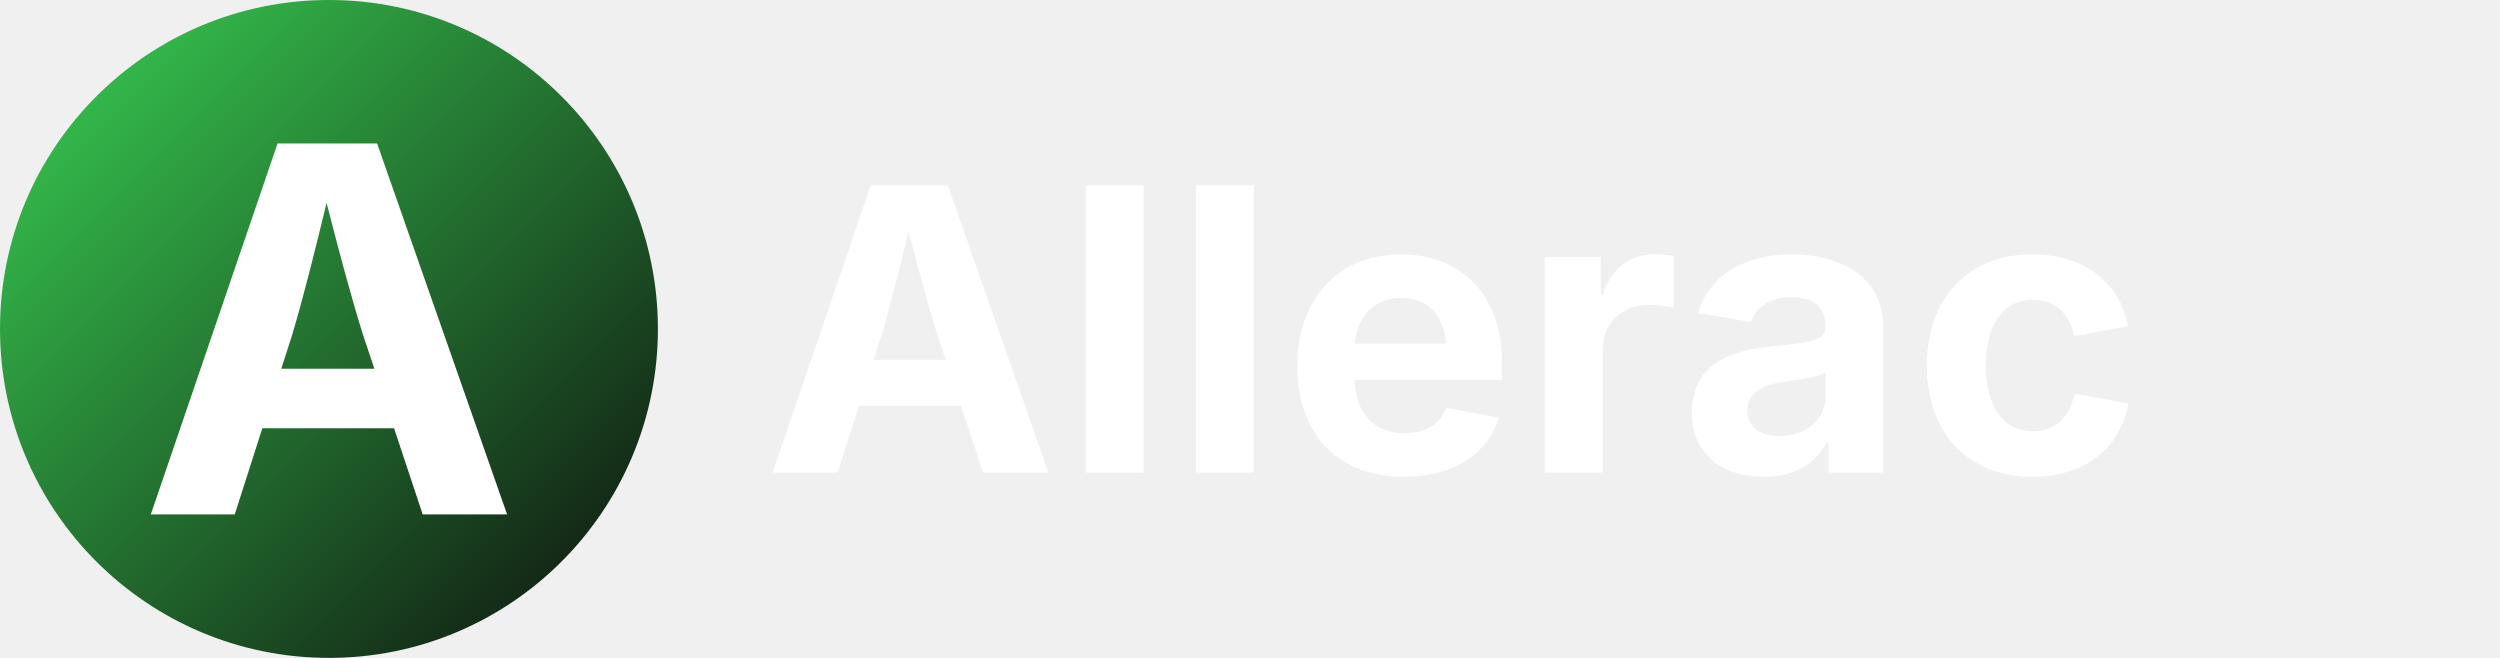
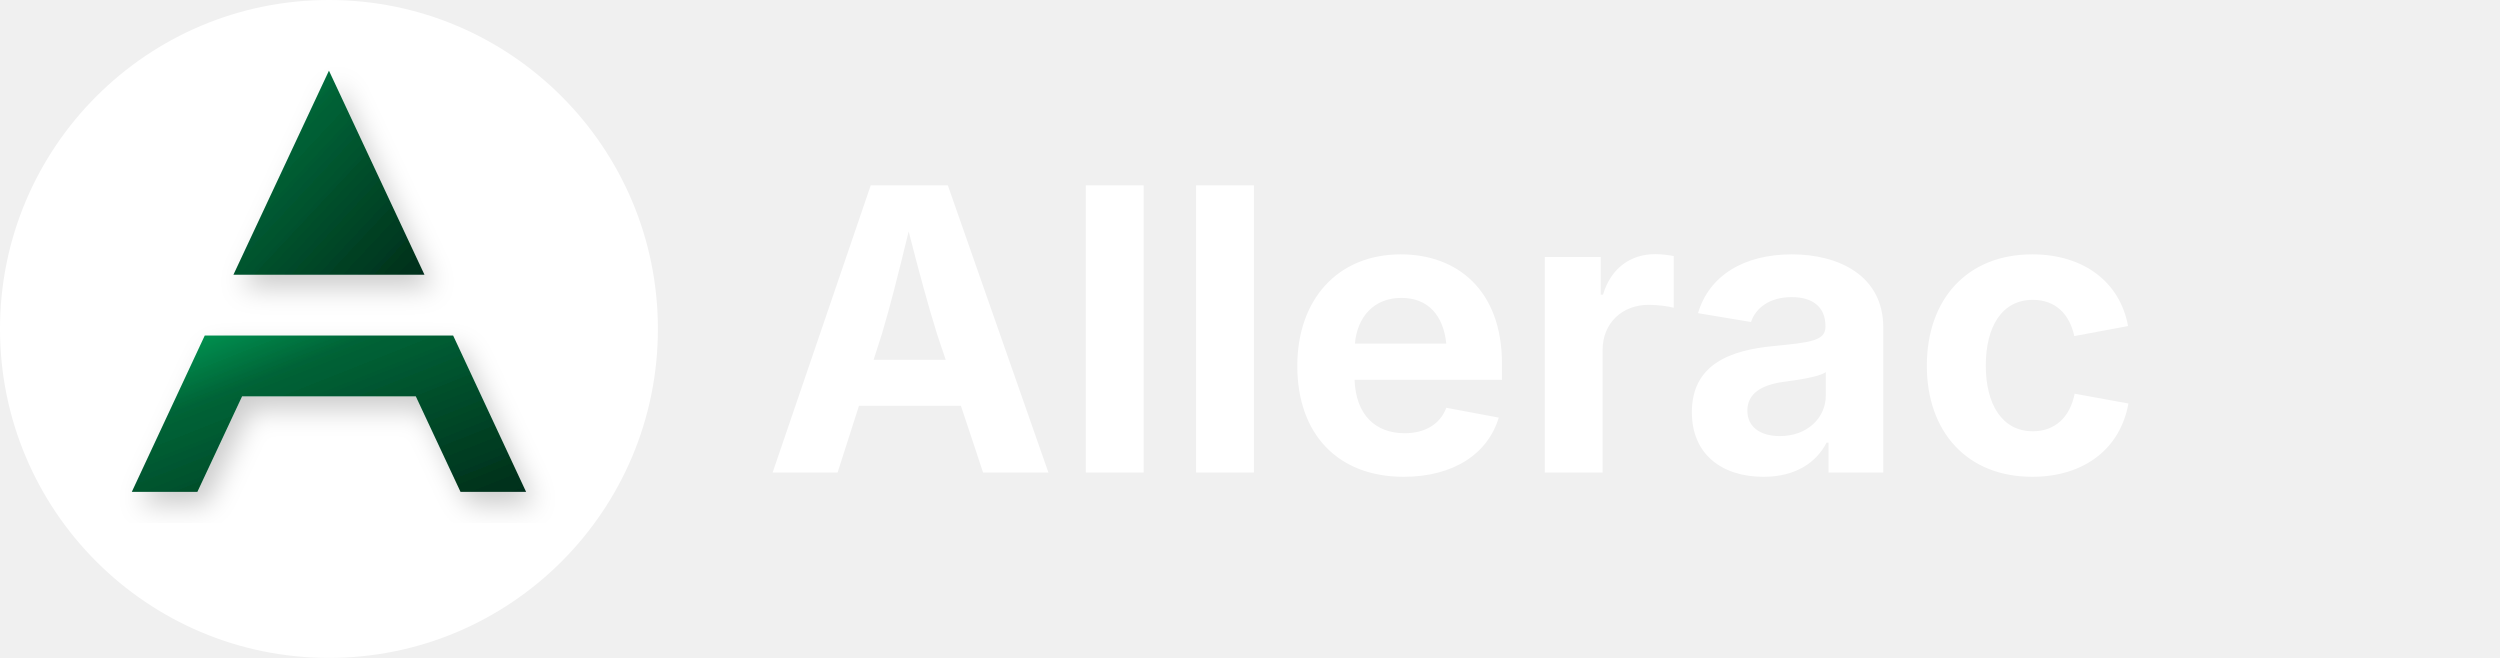
<svg xmlns="http://www.w3.org/2000/svg" viewBox="0 0 760 200" fill="none">
  <defs>
-     <linearGradient id="bg" x1="0" y1="0" x2="1" y2="1">
-       <stop offset="0%" stop-color="#39d353" />
-       <stop offset="100%" stop-color="#0d0d0d" />
+     <linearGradient id="shapes-grad" x1="0" y1="0" x2="1" y2="1">
+       <stop offset="0%" stop-color="#00a35a" />
+       <stop offset="30%" stop-color="#006437" />
+       <stop offset="100%" stop-color="#002e1a" />
    </linearGradient>
-     <clipPath id="icon-clip">
-       <circle cx="100" cy="100" r="100" />
-     </clipPath>
+     <filter id="shadow" x="-20%" y="-20%" width="140%" height="140%">
+       <feDropShadow dx="2" dy="3" stdDeviation="3" flood-color="#000000" flood-opacity="0.2" />
+     </filter>
  </defs>
-   <rect width="200" height="200" rx="100" fill="url(#bg)" />
-   <text x="100" y="100" font-family="'Geist', 'Inter', system-ui, -apple-system, sans-serif" font-weight="700" font-size="155" fill="#ffffff" text-anchor="middle" dominant-baseline="central" clip-path="url(#icon-clip)">A</text>
+   <rect width="200" height="200" rx="100" fill="white" />
+   <g transform="translate(100,85.5) scale(1.32) translate(-100,-85.5)">
+     <polygon points="100,37 78,84 122,84" fill="url(#shapes-grad)" filter="url(#shadow)" />
+     <path d="M 71.4,98 L 128.6,98 L 145.4,134 L 130.3,134 L 120,112 L 80,112 L 69.7,134 L 54.6,134 Z" fill="url(#shapes-grad)" filter="url(#shadow)" />
+   </g>
  <text x="232" y="100" font-family="'Geist', 'Inter', system-ui, -apple-system, sans-serif" font-weight="700" font-size="120" letter-spacing="1" fill="#ffffff" dominant-baseline="central">Allerac</text>
</svg>
